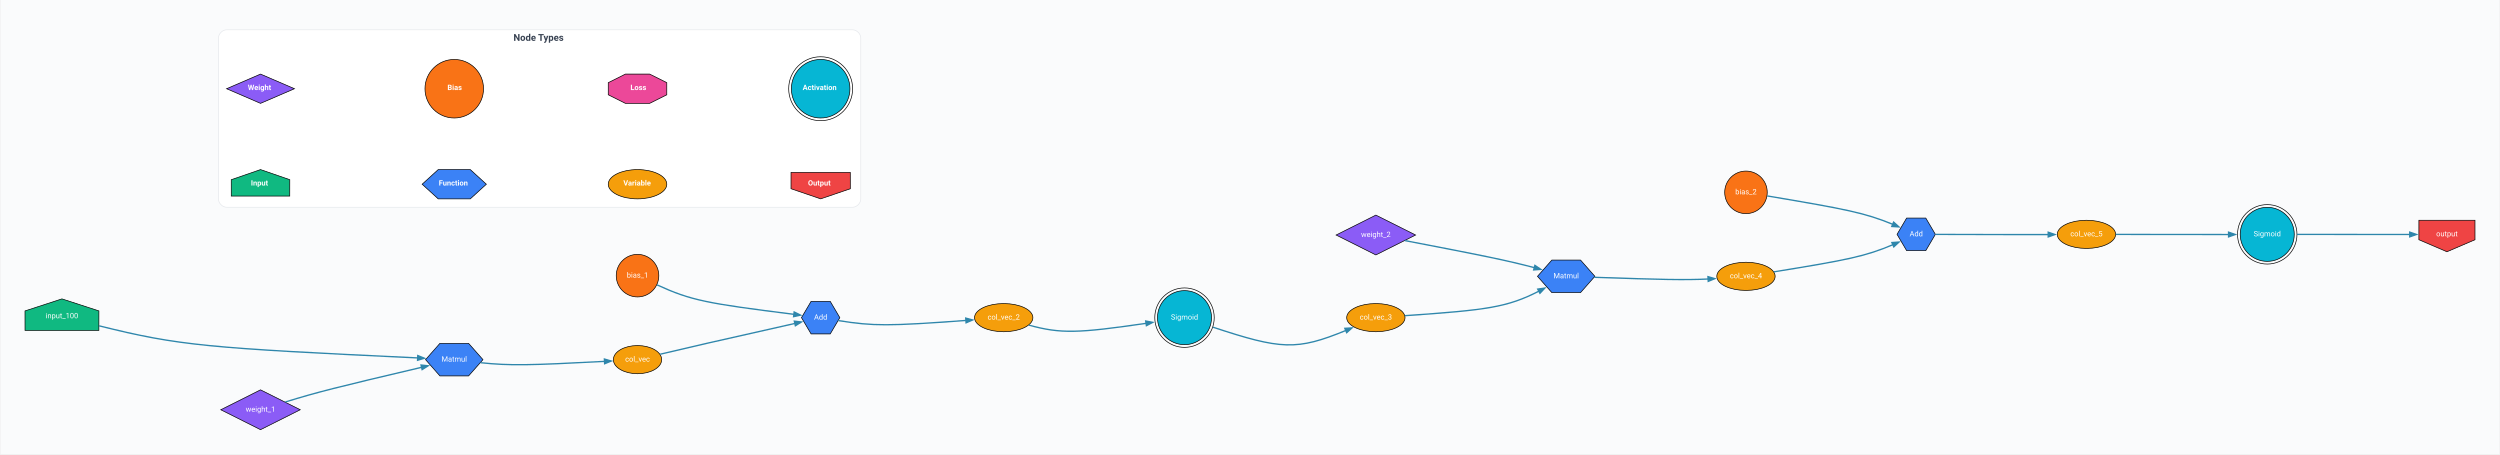
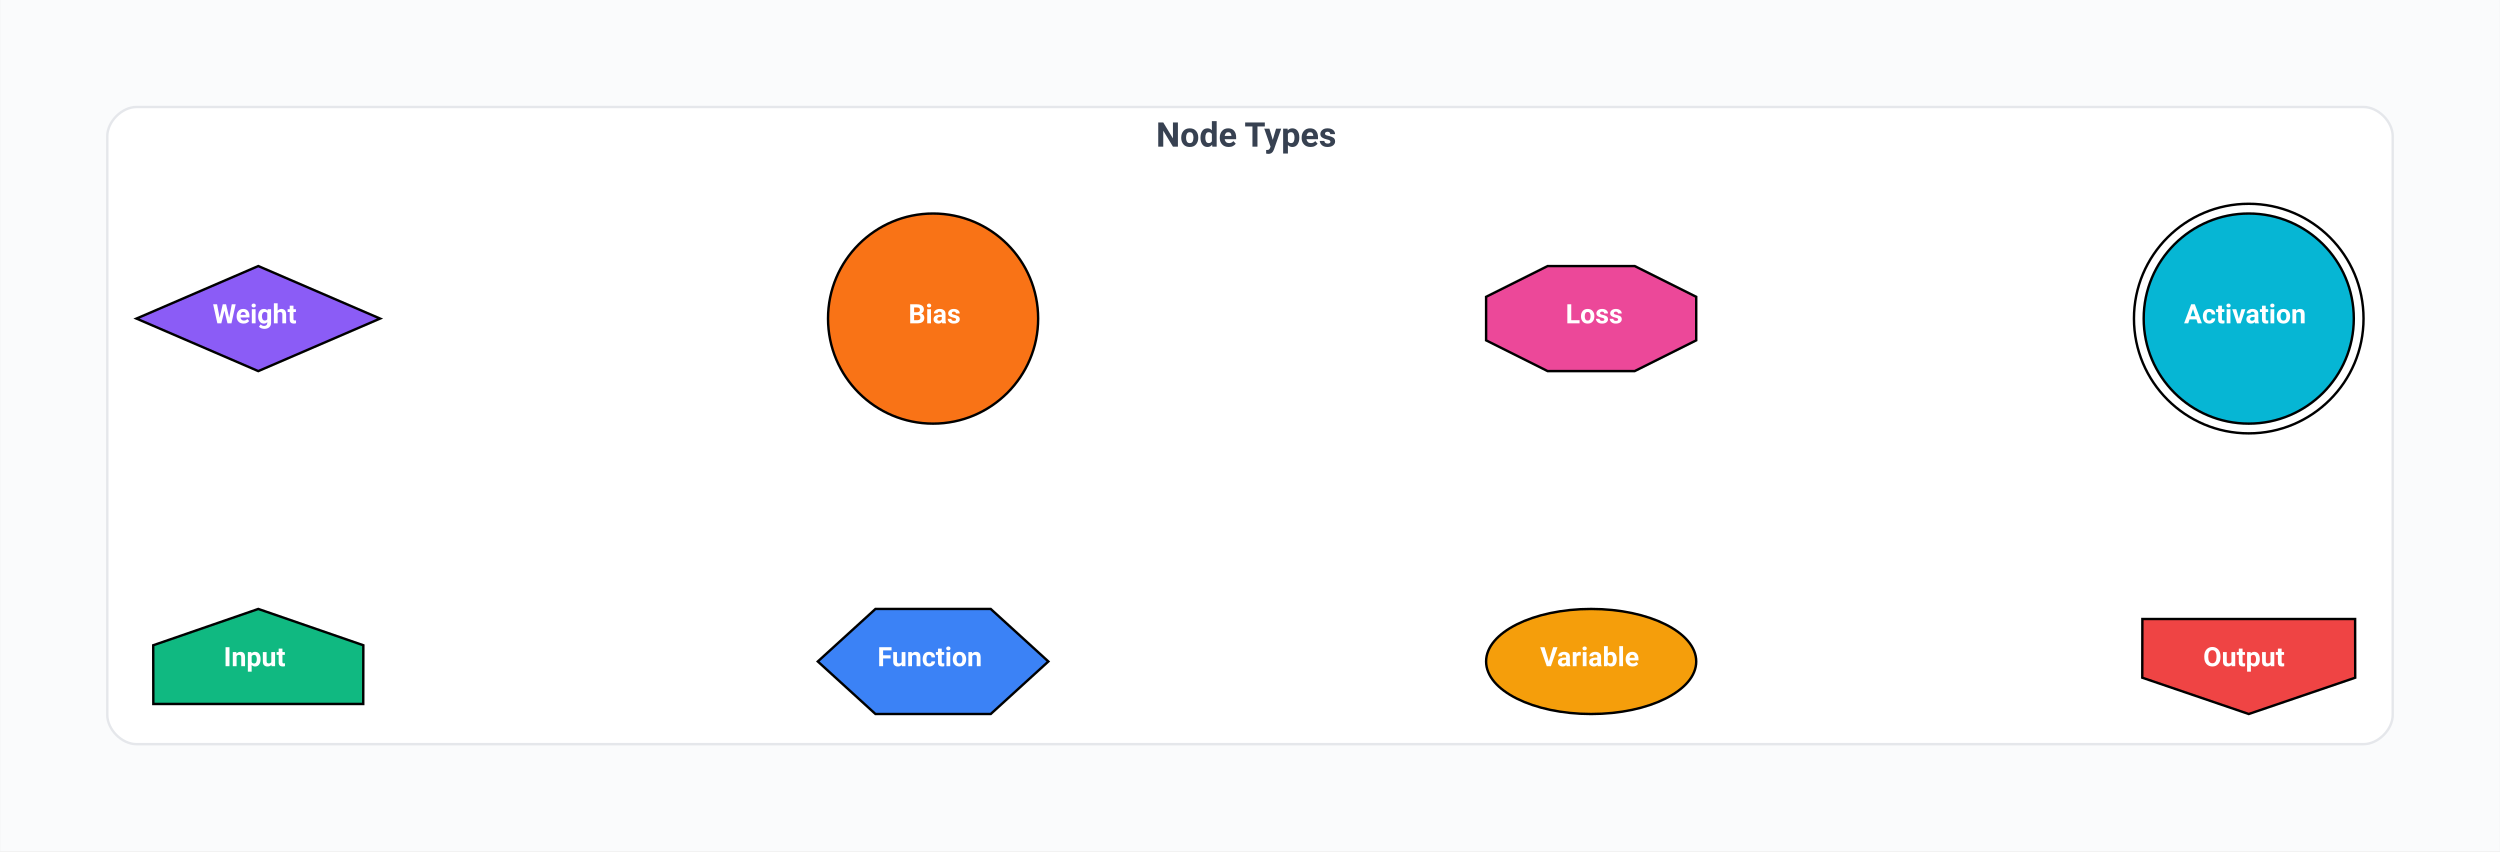
- <svg xmlns="http://www.w3.org/2000/svg" width="3689pt" height="670pt" viewBox="0.00 0.00 3689.37 670.40">
-   <g id="graph0" class="graph" transform="scale(1 1) rotate(0) translate(36 634.4)">
-     <polygon fill="#fafbfc" stroke="none" points="-36,36 -36,-634.4 3653.37,-634.4 3653.37,36 -36,36" />
-     <g id="clust3" class="cluster">
-       <path fill="#ffffff" stroke="#e5e7eb" d="M297.64,-328.4C297.64,-328.4 1221.97,-328.4 1221.97,-328.4 1227.97,-328.4 1233.97,-334.4 1233.97,-340.4 1233.97,-340.4 1233.97,-578.4 1233.97,-578.4 1233.97,-584.4 1227.97,-590.4 1221.97,-590.4 1221.97,-590.4 297.64,-590.4 297.64,-590.4 291.64,-590.4 285.64,-584.4 285.64,-578.4 285.64,-578.4 285.64,-340.4 285.64,-340.4 285.64,-334.4 291.64,-328.4 297.64,-328.4" />
-       <text text-anchor="start" x="721.18" y="-574.1" font-family="SF Pro Display, -apple-system, BlinkMacSystemFont, Segoe UI, Roboto, Arial" font-weight="bold" font-size="14.00" fill="#374151">Node Types</text>
+ <svg xmlns="http://www.w3.org/2000/svg" width="1028pt" height="350pt" viewBox="0.00 0.00 1027.77 350.00">
+   <g id="graph0" class="graph" transform="scale(1 1) rotate(0) translate(36 314)">
+     <polygon fill="#fafbfc" stroke="none" points="-36,36 -36,-314 991.77,-314 991.77,36 -36,36" />
+     <g id="clust1" class="cluster">
+       <path fill="#ffffff" stroke="#e5e7eb" d="M20,-8C20,-8 935.77,-8 935.77,-8 941.77,-8 947.77,-14 947.77,-20 947.77,-20 947.77,-258 947.77,-258 947.77,-264 941.77,-270 935.77,-270 935.77,-270 20,-270 20,-270 14,-270 8,-264 8,-258 8,-258 8,-20 8,-20 8,-14 14,-8 20,-8" />
+       <text text-anchor="start" x="439.26" y="-253.7" font-family="SF Pro Display, -apple-system, BlinkMacSystemFont, Segoe UI, Roboto, Arial" font-weight="bold" font-size="14.00" fill="#374151">Node Types</text>
    </g>
    <g id="node1" class="node">
-       <ellipse fill="#06b6d4" stroke="black" cx="1711.98" cy="-165.4" rx="39.88" ry="39.88" />
-       <ellipse fill="none" stroke="black" cx="1711.98" cy="-165.4" rx="43.88" ry="43.88" />
-       <text text-anchor="middle" x="1711.98" y="-162.45" font-family="SF Pro Display, -apple-system, BlinkMacSystemFont, Segoe UI, Roboto, Arial" font-size="11.00" fill="white">Sigmoid</text>
-     </g>
-     <g id="node11" class="node">
-       <ellipse fill="#f59e0b" stroke="black" cx="1994.51" cy="-165.4" rx="43.06" ry="20.79" />
-       <text text-anchor="middle" x="1994.51" y="-162.45" font-family="SF Pro Display, -apple-system, BlinkMacSystemFont, Segoe UI, Roboto, Arial" font-size="11.00" fill="white">col_vec_3</text>
-     </g>
-     <g id="edge14" class="edge">
-       <path fill="none" stroke="#2e86ab" stroke-width="2" d="M1753.92,-151.35C1854.5,-118.15 1877.37,-116.55 1950.42,-146.55" />
-       <polygon fill="#2e86ab" stroke="#2e86ab" stroke-width="2" points="1948.71,-149.63 1959.29,-150.26 1951.41,-143.17 1948.71,-149.63" />
+       <polygon fill="#10b981" stroke="black" points="113.29,-48.67 70.09,-63.6 26.89,-48.67 26.93,-24.53 113.25,-24.53 113.29,-48.67" />
+       <text text-anchor="start" x="55.84" y="-40.05" font-family="SF Pro Display, -apple-system, BlinkMacSystemFont, Segoe UI, Roboto, Arial" font-weight="bold" font-size="11.00" fill="white">Input</text>
    </g>
    <g id="node2" class="node">
-       <ellipse fill="#f97316" stroke="black" cx="2540.98" cy="-350.4" rx="31.4" ry="31.4" />
-       <text text-anchor="middle" x="2540.98" y="-347.45" font-family="SF Pro Display, -apple-system, BlinkMacSystemFont, Segoe UI, Roboto, Arial" font-size="11.00" fill="white">bias_2</text>
+       <polygon fill="#3b82f6" stroke="black" points="394.97,-42 371.27,-63.6 323.87,-63.6 300.17,-42 323.87,-20.4 371.27,-20.4 394.97,-42" />
+       <text text-anchor="start" x="324.7" y="-40.05" font-family="SF Pro Display, -apple-system, BlinkMacSystemFont, Segoe UI, Roboto, Arial" font-weight="bold" font-size="11.00" fill="white">Function</text>
+     </g>
+     <g id="node3" class="node">
+       <ellipse fill="#f59e0b" stroke="black" cx="618.17" cy="-42" rx="43.2" ry="21.6" />
+       <text text-anchor="start" x="597.17" y="-40.05" font-family="SF Pro Display, -apple-system, BlinkMacSystemFont, Segoe UI, Roboto, Arial" font-weight="bold" font-size="11.00" fill="white">Variable</text>
+     </g>
+     <g id="node4" class="node">
+       <polygon fill="#ef4444" stroke="black" points="844.79,-35.33 888.57,-20.4 932.35,-35.33 932.31,-59.47 844.83,-59.47 844.79,-35.33" />
+       <text text-anchor="start" x="869.82" y="-40.05" font-family="SF Pro Display, -apple-system, BlinkMacSystemFont, Segoe UI, Roboto, Arial" font-weight="bold" font-size="11.00" fill="white">Output</text>
+     </g>
+     <g id="node5" class="node">
+       <polygon fill="#8b5cf6" stroke="black" points="70.09,-204.6 20,-183 70.09,-161.4 120.17,-183 70.09,-204.6" />
+       <text text-anchor="start" x="51.34" y="-181.05" font-family="SF Pro Display, -apple-system, BlinkMacSystemFont, Segoe UI, Roboto, Arial" font-weight="bold" font-size="11.00" fill="white">Weight</text>
+     </g>
+     <g id="node6" class="node">
+       <ellipse fill="#f97316" stroke="black" cx="347.57" cy="-183" rx="43.2" ry="43.2" />
+       <text text-anchor="start" x="337.45" y="-181.05" font-family="SF Pro Display, -apple-system, BlinkMacSystemFont, Segoe UI, Roboto, Arial" font-weight="bold" font-size="11.00" fill="white">Bias</text>
+     </g>
+     <g id="node7" class="node">
+       <polygon fill="#ec4899" stroke="black" points="661.37,-174.05 661.37,-191.95 636.06,-204.6 600.27,-204.6 574.97,-191.95 574.97,-174.05 600.27,-161.4 636.06,-161.4 661.37,-174.05" />
+       <text text-anchor="start" x="607.67" y="-181.05" font-family="SF Pro Display, -apple-system, BlinkMacSystemFont, Segoe UI, Roboto, Arial" font-weight="bold" font-size="11.00" fill="white">Loss</text>
    </g>
    <g id="node8" class="node">
-       <polygon fill="#3b82f6" stroke="black" points="2820.62,-288.4 2806.48,-312.4 2778.18,-312.4 2764.04,-288.4 2778.18,-264.4 2806.48,-264.4 2820.62,-288.4" />
-       <text text-anchor="middle" x="2792.33" y="-285.45" font-family="SF Pro Display, -apple-system, BlinkMacSystemFont, Segoe UI, Roboto, Arial" font-size="11.00" fill="white">Add</text>
-     </g>
-     <g id="edge19" class="edge">
-       <path fill="none" stroke="#2e86ab" stroke-width="2" d="M2572.23,-345.15C2690.16,-325.3 2715.95,-320.21 2757.68,-303.21" />
-       <polygon fill="#2e86ab" stroke="#2e86ab" stroke-width="2" points="2758.97,-306.47 2766.85,-299.38 2756.28,-300.01 2758.97,-306.47" />
-     </g>
-     <g id="node3" class="node">
-       <ellipse fill="#f97316" stroke="black" cx="904.37" cy="-227.4" rx="31.4" ry="31.4" />
-       <text text-anchor="middle" x="904.37" y="-224.45" font-family="SF Pro Display, -apple-system, BlinkMacSystemFont, Segoe UI, Roboto, Arial" font-size="11.00" fill="white">bias_1</text>
-     </g>
-     <g id="node15" class="node">
-       <polygon fill="#3b82f6" stroke="black" points="1203.06,-165.4 1188.92,-189.4 1160.63,-189.4 1146.48,-165.4 1160.63,-141.4 1188.92,-141.4 1203.06,-165.4" />
-       <text text-anchor="middle" x="1174.77" y="-162.45" font-family="SF Pro Display, -apple-system, BlinkMacSystemFont, Segoe UI, Roboto, Arial" font-size="11.00" fill="white">Add</text>
-     </g>
-     <g id="edge11" class="edge">
-       <path fill="none" stroke="#2e86ab" stroke-width="2" d="M933.09,-213.83C983.3,-190.79 1006.15,-186.5 1135.31,-170.32" />
-       <polygon fill="#2e86ab" stroke="#2e86ab" stroke-width="2" points="1135.66,-173.8 1145.15,-169.09 1134.79,-166.86 1135.66,-173.8" />
-     </g>
-     <g id="node4" class="node">
-       <polygon fill="#3b82f6" stroke="black" points="2317.91,-226.4 2296.72,-250.4 2254.35,-250.4 2233.16,-226.4 2254.35,-202.4 2296.72,-202.4 2317.91,-226.4" />
-       <text text-anchor="middle" x="2275.54" y="-223.45" font-family="SF Pro Display, -apple-system, BlinkMacSystemFont, Segoe UI, Roboto, Arial" font-size="11.00" fill="white">Matmul</text>
-     </g>
-     <g id="node10" class="node">
-       <ellipse fill="#f59e0b" stroke="black" cx="2540.98" cy="-226.4" rx="43.06" ry="20.79" />
-       <text text-anchor="middle" x="2540.98" y="-223.45" font-family="SF Pro Display, -apple-system, BlinkMacSystemFont, Segoe UI, Roboto, Arial" font-size="11.00" fill="white">col_vec_4</text>
-     </g>
-     <g id="edge17" class="edge">
-       <path fill="none" stroke="#2e86ab" stroke-width="2" d="M2317.11,-224.97C2416.24,-221.59 2450.11,-220.75 2485.41,-222.46" />
-       <polygon fill="#2e86ab" stroke="#2e86ab" stroke-width="2" points="2484.87,-225.94 2495.05,-223.01 2485.26,-218.95 2484.87,-225.94" />
-     </g>
-     <g id="node5" class="node">
-       <polygon fill="#3b82f6" stroke="black" points="676.15,-103.4 654.96,-127.4 612.59,-127.4 591.4,-103.4 612.59,-79.4 654.96,-79.4 676.15,-103.4" />
-       <text text-anchor="middle" x="633.78" y="-100.45" font-family="SF Pro Display, -apple-system, BlinkMacSystemFont, Segoe UI, Roboto, Arial" font-size="11.00" fill="white">Matmul</text>
-     </g>
-     <g id="node13" class="node">
-       <ellipse fill="#f59e0b" stroke="black" cx="904.37" cy="-103.4" rx="35.64" ry="20.79" />
-       <text text-anchor="middle" x="904.37" y="-100.45" font-family="SF Pro Display, -apple-system, BlinkMacSystemFont, Segoe UI, Roboto, Arial" font-size="11.00" fill="white">col_vec</text>
-     </g>
-     <g id="edge9" class="edge">
-       <path fill="none" stroke="#2e86ab" stroke-width="2" d="M672.73,-98.86C716.61,-94.32 743.96,-94.98 855.72,-100.83" />
-       <polygon fill="#2e86ab" stroke="#2e86ab" stroke-width="2" points="855.45,-104.32 865.62,-101.35 855.82,-97.33 855.45,-104.32" />
-     </g>
-     <g id="node6" class="node">
-       <ellipse fill="#f59e0b" stroke="black" cx="1445.04" cy="-165.4" rx="43.06" ry="20.79" />
-       <text text-anchor="middle" x="1445.04" y="-162.45" font-family="SF Pro Display, -apple-system, BlinkMacSystemFont, Segoe UI, Roboto, Arial" font-size="11.00" fill="white">col_vec_2</text>
-     </g>
-     <g id="edge13" class="edge">
-       <path fill="none" stroke="#2e86ab" stroke-width="2" d="M1482.14,-154.36C1529.41,-141.42 1554.25,-142.31 1655.39,-157.01" />
-       <polygon fill="#2e86ab" stroke="#2e86ab" stroke-width="2" points="1654.71,-160.45 1665.11,-158.44 1655.72,-153.52 1654.71,-160.45" />
-     </g>
-     <g id="node7" class="node">
-       <polygon fill="#8b5cf6" stroke="black" points="1994.51,-316.8 1935.86,-287.4 1994.51,-258 2053.16,-287.4 1994.51,-316.8" />
-       <text text-anchor="middle" x="1994.51" y="-284.45" font-family="SF Pro Display, -apple-system, BlinkMacSystemFont, Segoe UI, Roboto, Arial" font-size="11.00" fill="white">weight_2</text>
-     </g>
-     <g id="edge15" class="edge">
-       <path fill="none" stroke="#2e86ab" stroke-width="2" d="M2037.33,-279.18C2154.59,-256.66 2186.71,-250.2 2228.57,-239.21" />
-       <polygon fill="#2e86ab" stroke="#2e86ab" stroke-width="2" points="2229.34,-242.62 2238.1,-236.67 2227.54,-235.86 2229.34,-242.62" />
-     </g>
-     <g id="node9" class="node">
-       <ellipse fill="#f59e0b" stroke="black" cx="3043.68" cy="-288.4" rx="43.06" ry="20.79" />
-       <text text-anchor="middle" x="3043.68" y="-285.45" font-family="SF Pro Display, -apple-system, BlinkMacSystemFont, Segoe UI, Roboto, Arial" font-size="11.00" fill="white">col_vec_5</text>
-     </g>
-     <g id="edge20" class="edge">
-       <path fill="none" stroke="#2e86ab" stroke-width="2" d="M2821.04,-288.32C2919.63,-288.05 2954.15,-287.97 2987.43,-288.08" />
-       <polygon fill="#2e86ab" stroke="#2e86ab" stroke-width="2" points="2987.21,-291.58 2997.22,-288.13 2987.24,-284.58 2987.21,-291.58" />
-     </g>
-     <g id="node17" class="node">
-       <ellipse fill="#06b6d4" stroke="black" cx="3310.63" cy="-288.4" rx="39.88" ry="39.88" />
-       <ellipse fill="none" stroke="black" cx="3310.63" cy="-288.4" rx="43.88" ry="43.88" />
-       <text text-anchor="middle" x="3310.63" y="-285.45" font-family="SF Pro Display, -apple-system, BlinkMacSystemFont, Segoe UI, Roboto, Arial" font-size="11.00" fill="white">Sigmoid</text>
-     </g>
-     <g id="edge21" class="edge">
-       <path fill="none" stroke="#2e86ab" stroke-width="2" d="M3086.97,-288.3C3184.5,-288.09 3218.86,-288.03 3253.61,-288.14" />
-       <polygon fill="#2e86ab" stroke="#2e86ab" stroke-width="2" points="3253.51,-291.64 3263.52,-288.17 3253.53,-284.64 3253.51,-291.64" />
-     </g>
-     <g id="edge18" class="edge">
-       <path fill="none" stroke="#2e86ab" stroke-width="2" d="M2582.07,-233.01C2691.98,-250.77 2717.27,-255.93 2758.08,-273.18" />
-       <polygon fill="#2e86ab" stroke="#2e86ab" stroke-width="2" points="2756.44,-276.28 2767,-277.05 2759.22,-269.86 2756.44,-276.28" />
-     </g>
-     <g id="edge16" class="edge">
-       <path fill="none" stroke="#2e86ab" stroke-width="2" d="M2037.34,-168.3C2159.92,-176.74 2188.33,-180.66 2235.32,-204.53" />
-       <polygon fill="#2e86ab" stroke="#2e86ab" stroke-width="2" points="2233.52,-207.54 2244.01,-209.07 2236.77,-201.34 2233.52,-207.54" />
-     </g>
-     <g id="node12" class="node">
-       <polygon fill="#10b981" stroke="black" points="109.08,-175.34 54.54,-193.1 0,-175.34 0.05,-146.61 109.03,-146.61 109.08,-175.34" />
-       <text text-anchor="middle" x="54.54" y="-164.45" font-family="SF Pro Display, -apple-system, BlinkMacSystemFont, Segoe UI, Roboto, Arial" font-size="11.00" fill="white">input_100</text>
-     </g>
-     <g id="edge8" class="edge">
-       <path fill="none" stroke="#2e86ab" stroke-width="2" d="M109.41,-153.34C227.34,-123.83 271.19,-120.5 579.78,-105.94" />
-       <polygon fill="#2e86ab" stroke="#2e86ab" stroke-width="2" points="579.92,-109.44 589.74,-105.47 579.59,-102.45 579.92,-109.44" />
-     </g>
-     <g id="edge10" class="edge">
-       <path fill="none" stroke="#2e86ab" stroke-width="2" d="M937.78,-111.39C985.61,-122.78 1010.8,-128.5 1136.84,-156.87" />
-       <polygon fill="#2e86ab" stroke="#2e86ab" stroke-width="2" points="1135.88,-160.24 1146.41,-159.02 1137.42,-153.41 1135.88,-160.24" />
-     </g>
-     <g id="node14" class="node">
-       <polygon fill="#8b5cf6" stroke="black" points="347.73,-58.8 289.08,-29.4 347.73,0 406.38,-29.4 347.73,-58.8" />
-       <text text-anchor="middle" x="347.73" y="-26.45" font-family="SF Pro Display, -apple-system, BlinkMacSystemFont, Segoe UI, Roboto, Arial" font-size="11.00" fill="white">weight_1</text>
-     </g>
-     <g id="edge7" class="edge">
-       <path fill="none" stroke="#2e86ab" stroke-width="2" d="M384.27,-40.84C432.5,-55.7 459.88,-62.5 585.73,-92.11" />
-       <polygon fill="#2e86ab" stroke="#2e86ab" stroke-width="2" points="584.74,-95.47 595.28,-94.35 586.34,-88.66 584.74,-95.47" />
-     </g>
-     <g id="edge12" class="edge">
-       <path fill="none" stroke="#2e86ab" stroke-width="2" d="M1200.94,-161.05C1252.82,-152.78 1274.15,-152.84 1389.26,-161.26" />
-       <polygon fill="#2e86ab" stroke="#2e86ab" stroke-width="2" points="1388.97,-164.75 1399.2,-161.99 1389.48,-157.76 1388.97,-164.75" />
-     </g>
-     <g id="node16" class="node">
-       <polygon fill="#ef4444" stroke="black" points="3534.51,-280.46 3575.94,-262.7 3617.37,-280.46 3617.33,-309.19 3534.55,-309.19 3534.51,-280.46" />
-       <text text-anchor="middle" x="3575.94" y="-285.45" font-family="SF Pro Display, -apple-system, BlinkMacSystemFont, Segoe UI, Roboto, Arial" font-size="11.00" fill="white">output</text>
-     </g>
-     <g id="edge22" class="edge">
-       <path fill="none" stroke="#2e86ab" stroke-width="2" d="M3354.56,-288.32C3452.81,-288.13 3486.24,-288.09 3521.43,-288.19" />
-       <polygon fill="#2e86ab" stroke="#2e86ab" stroke-width="2" points="3521.02,-291.69 3531.03,-288.22 3521.05,-284.69 3521.02,-291.69" />
-     </g>
-     <g id="node18" class="node">
-       <polygon fill="#10b981" stroke="black" points="390.93,-369.07 347.73,-384 304.53,-369.07 304.57,-344.93 390.89,-344.93 390.93,-369.07" />
-       <text text-anchor="start" x="333.48" y="-360.45" font-family="SF Pro Display, -apple-system, BlinkMacSystemFont, Segoe UI, Roboto, Arial" font-weight="bold" font-size="11.00" fill="white">Input</text>
-     </g>
-     <g id="node19" class="node">
-       <polygon fill="#3b82f6" stroke="black" points="681.17,-362.4 657.47,-384 610.08,-384 586.38,-362.4 610.08,-340.8 657.47,-340.8 681.17,-362.4" />
-       <text text-anchor="start" x="610.9" y="-360.45" font-family="SF Pro Display, -apple-system, BlinkMacSystemFont, Segoe UI, Roboto, Arial" font-weight="bold" font-size="11.00" fill="white">Function</text>
-     </g>
-     <g id="node20" class="node">
-       <ellipse fill="#f59e0b" stroke="black" cx="904.37" cy="-362.4" rx="43.2" ry="21.6" />
-       <text text-anchor="start" x="883.37" y="-360.45" font-family="SF Pro Display, -apple-system, BlinkMacSystemFont, Segoe UI, Roboto, Arial" font-weight="bold" font-size="11.00" fill="white">Variable</text>
-     </g>
-     <g id="node21" class="node">
-       <polygon fill="#ef4444" stroke="black" points="1131,-355.73 1174.77,-340.8 1218.55,-355.73 1218.51,-379.87 1131.04,-379.87 1131,-355.73" />
-       <text text-anchor="start" x="1156.02" y="-360.45" font-family="SF Pro Display, -apple-system, BlinkMacSystemFont, Segoe UI, Roboto, Arial" font-weight="bold" font-size="11.00" fill="white">Output</text>
-     </g>
-     <g id="node22" class="node">
-       <polygon fill="#8b5cf6" stroke="black" points="347.73,-525 297.64,-503.4 347.73,-481.8 397.82,-503.4 347.73,-525" />
-       <text text-anchor="start" x="328.98" y="-501.45" font-family="SF Pro Display, -apple-system, BlinkMacSystemFont, Segoe UI, Roboto, Arial" font-weight="bold" font-size="11.00" fill="white">Weight</text>
-     </g>
-     <g id="node23" class="node">
-       <ellipse fill="#f97316" stroke="black" cx="633.78" cy="-503.4" rx="43.2" ry="43.2" />
-       <text text-anchor="start" x="623.65" y="-501.45" font-family="SF Pro Display, -apple-system, BlinkMacSystemFont, Segoe UI, Roboto, Arial" font-weight="bold" font-size="11.00" fill="white">Bias</text>
-     </g>
-     <g id="node24" class="node">
-       <polygon fill="#ec4899" stroke="black" points="947.57,-494.45 947.57,-512.35 922.27,-525 886.48,-525 861.17,-512.35 861.17,-494.45 886.48,-481.8 922.27,-481.8 947.57,-494.45" />
-       <text text-anchor="start" x="893.87" y="-501.45" font-family="SF Pro Display, -apple-system, BlinkMacSystemFont, Segoe UI, Roboto, Arial" font-weight="bold" font-size="11.00" fill="white">Loss</text>
-     </g>
-     <g id="node25" class="node">
-       <ellipse fill="#06b6d4" stroke="black" cx="1174.77" cy="-503.4" rx="43.2" ry="43.2" />
-       <ellipse fill="none" stroke="black" cx="1174.77" cy="-503.4" rx="47.2" ry="47.2" />
-       <text text-anchor="start" x="1148.15" y="-501.45" font-family="SF Pro Display, -apple-system, BlinkMacSystemFont, Segoe UI, Roboto, Arial" font-weight="bold" font-size="11.00" fill="white">Activation</text>
+       <ellipse fill="#06b6d4" stroke="black" cx="888.57" cy="-183" rx="43.2" ry="43.2" />
+       <ellipse fill="none" stroke="black" cx="888.57" cy="-183" rx="47.2" ry="47.2" />
+       <text text-anchor="start" x="861.94" y="-181.05" font-family="SF Pro Display, -apple-system, BlinkMacSystemFont, Segoe UI, Roboto, Arial" font-weight="bold" font-size="11.00" fill="white">Activation</text>
    </g>
  </g>
</svg>
